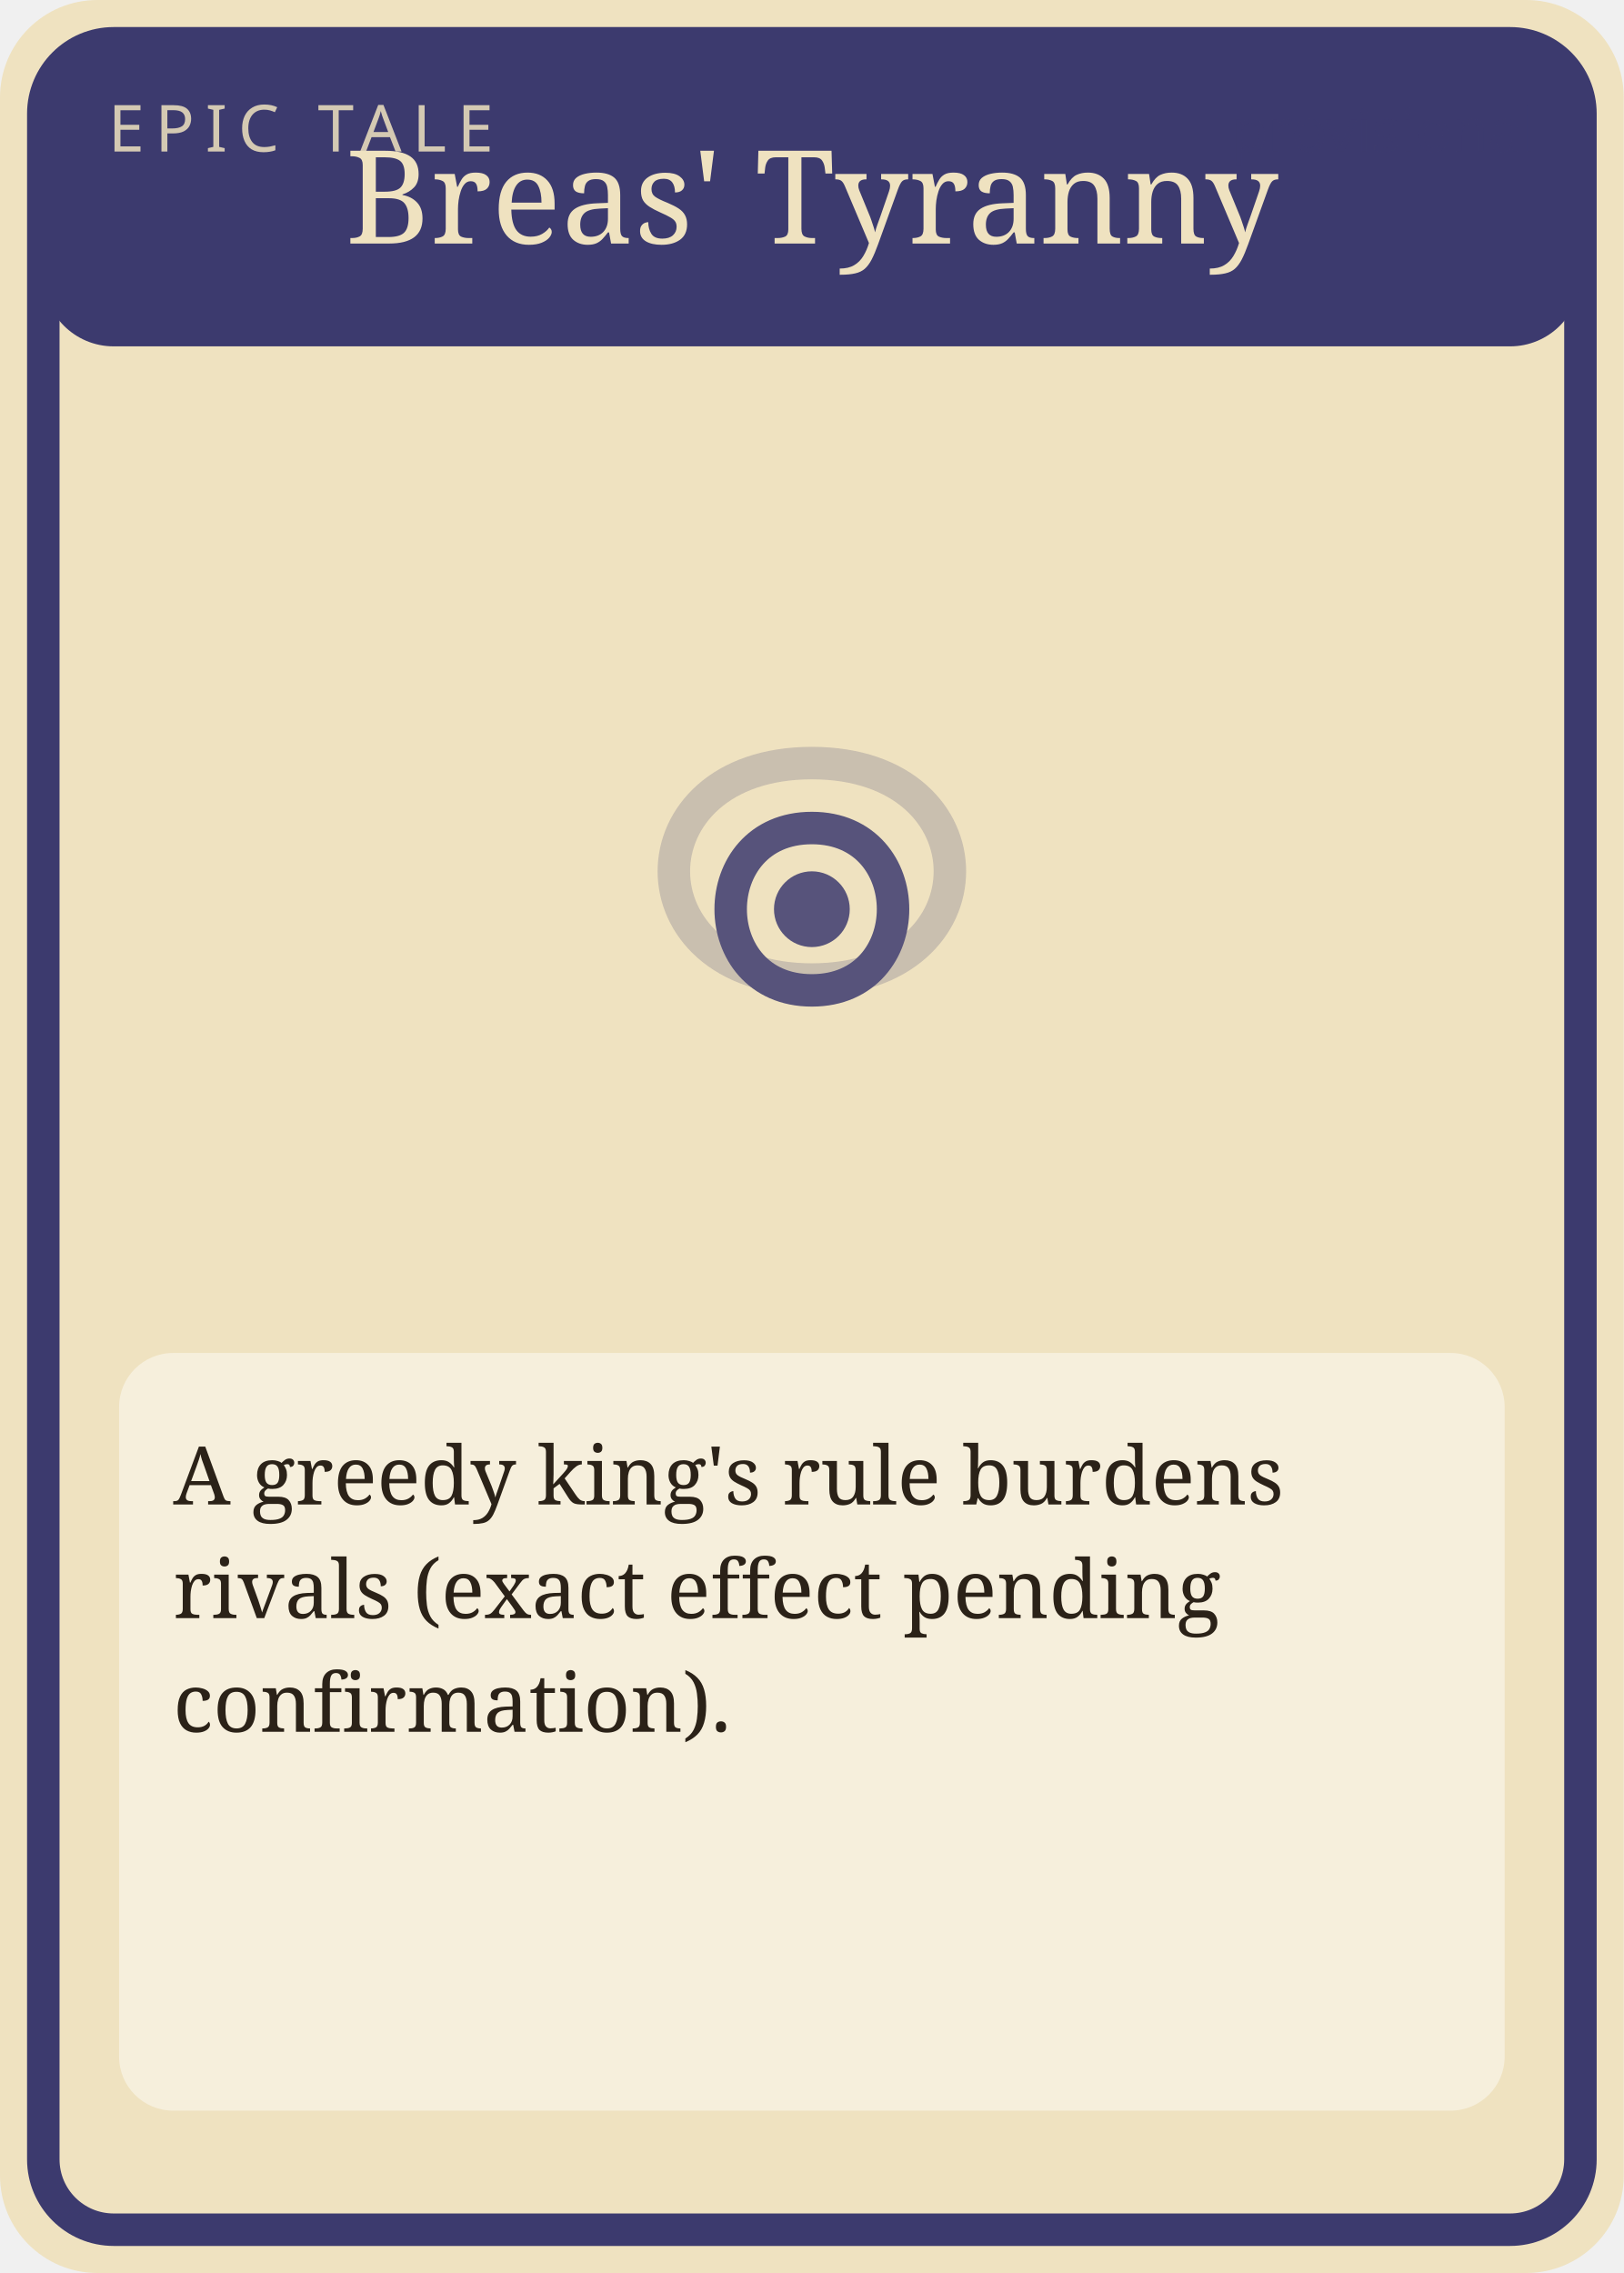
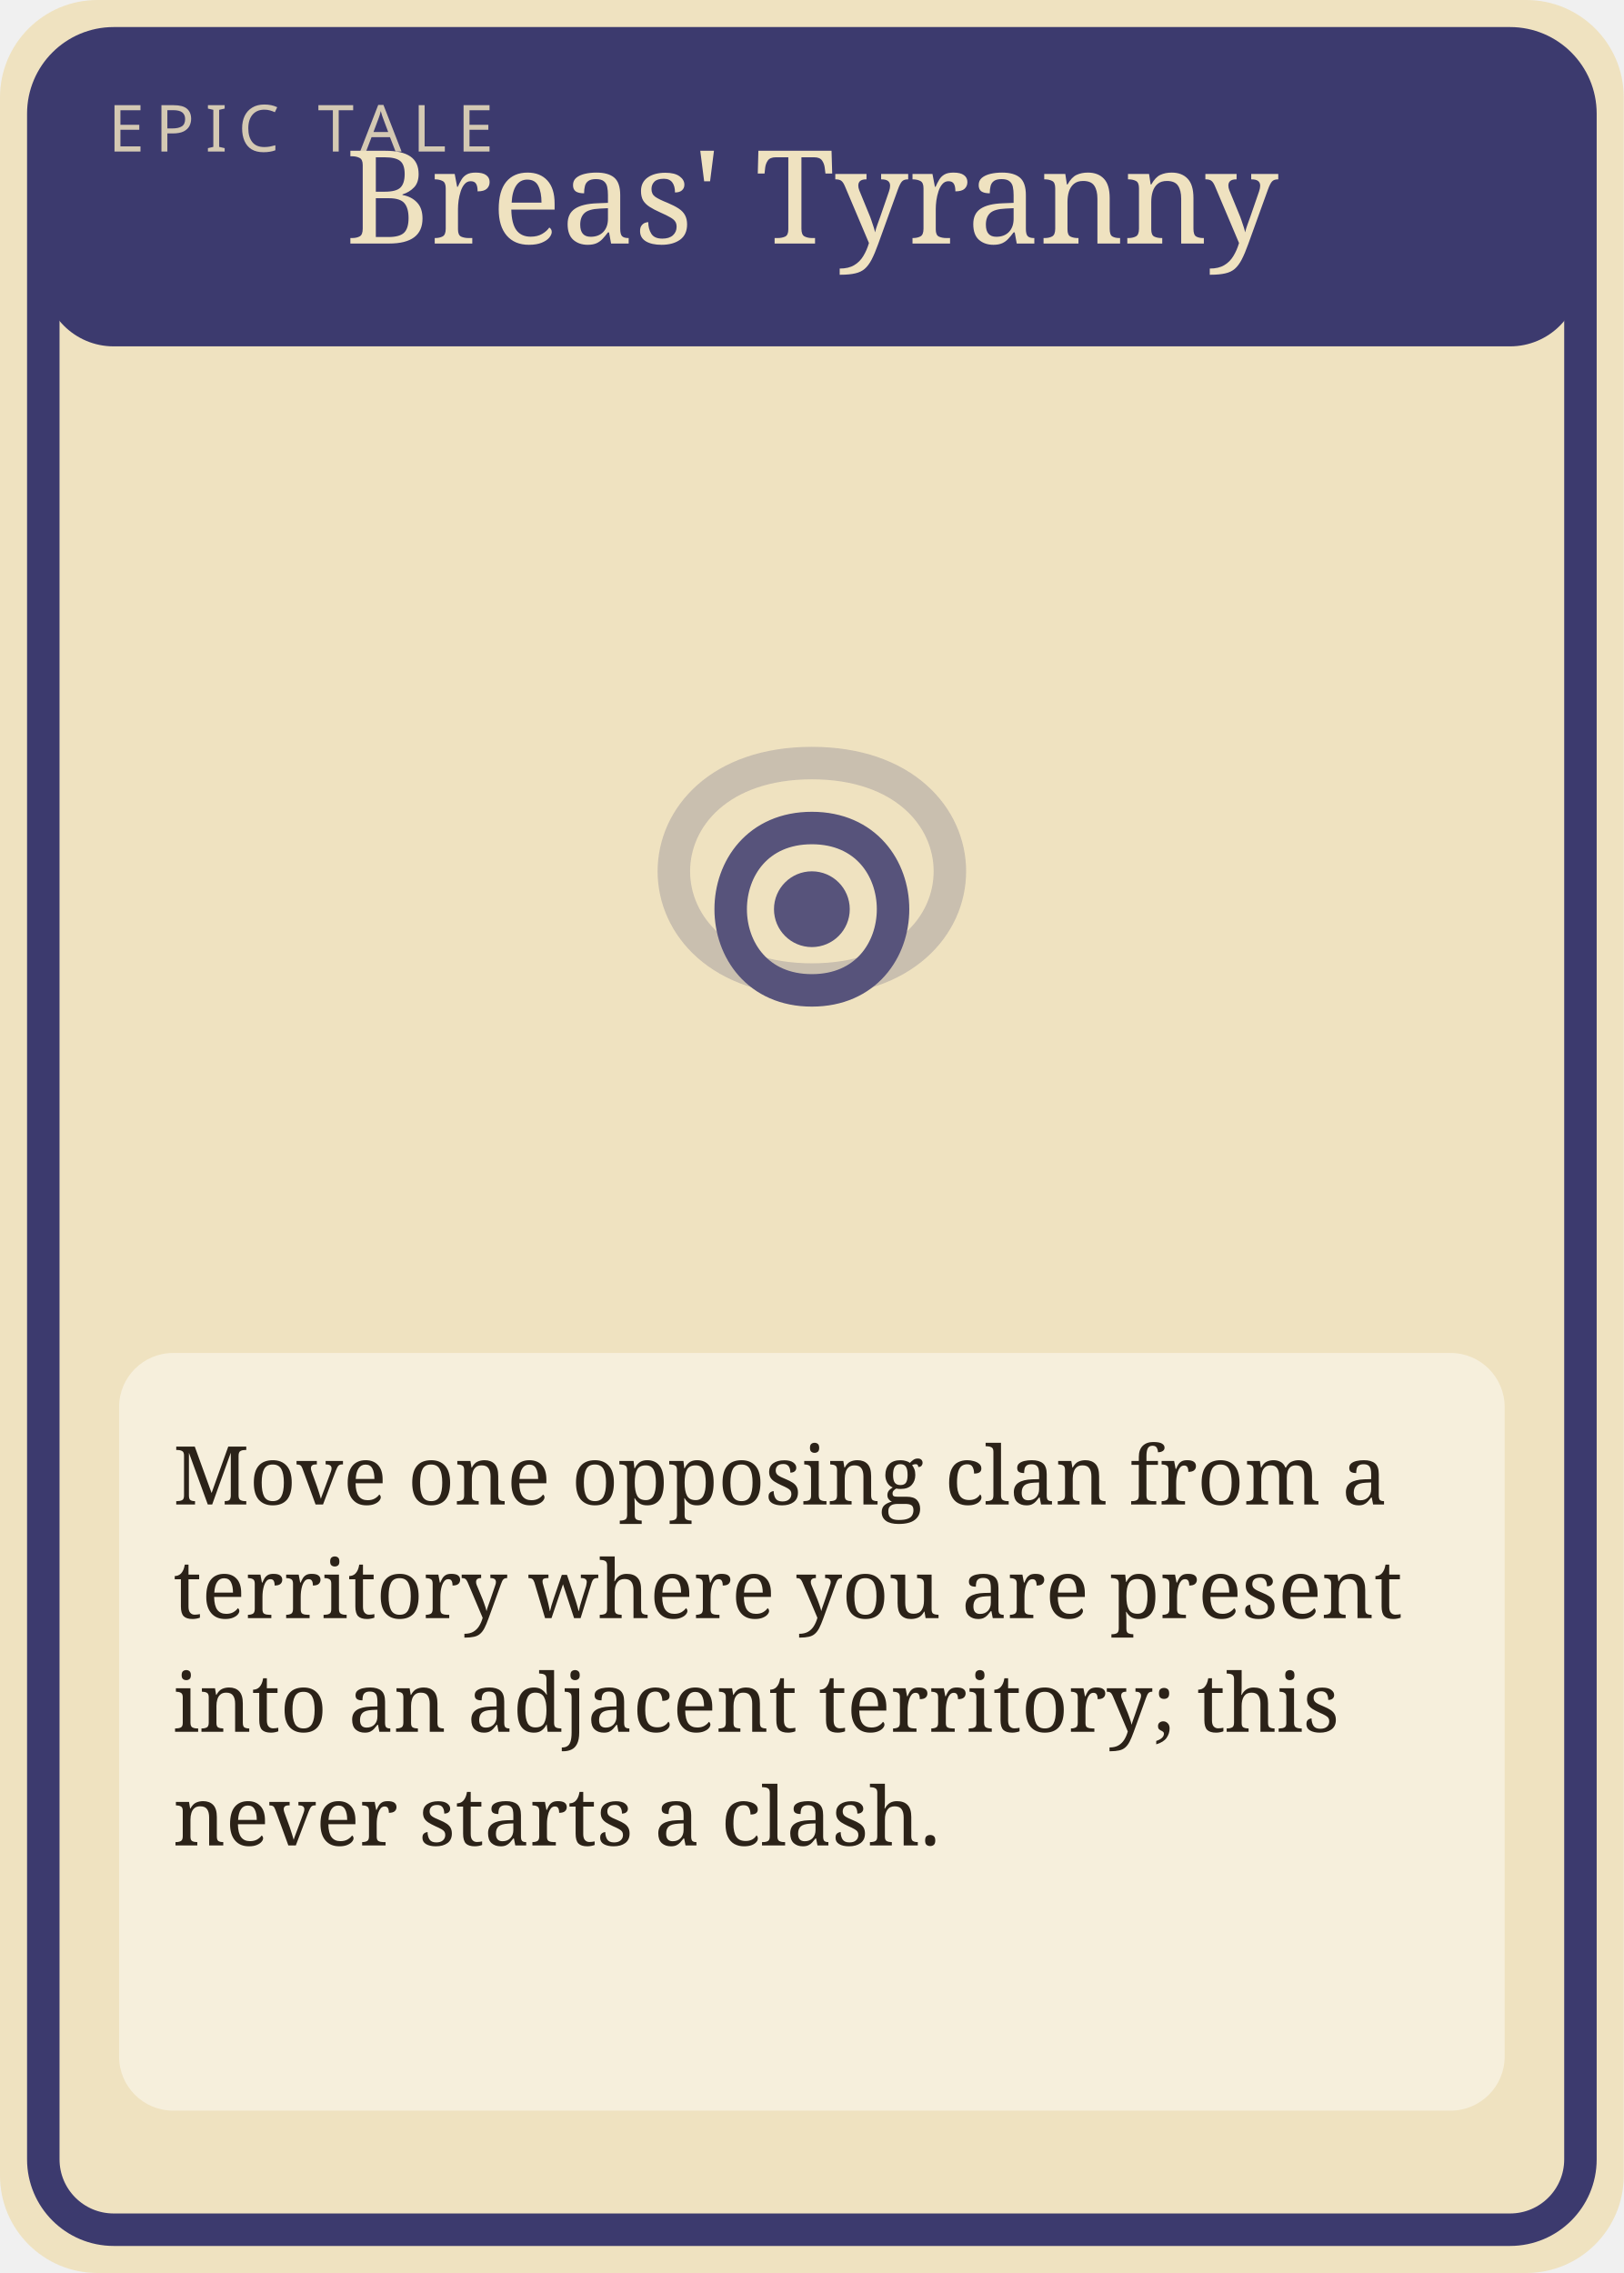
<svg xmlns="http://www.w3.org/2000/svg" width="300" height="420" viewBox="0 0 300 420">
  <rect width="300" height="420" rx="18" fill="#efe2c0" />
  <rect x="8" y="8" width="284" height="404" rx="13" fill="none" stroke="#3c3a6e" stroke-width="6" />
  <rect x="8" y="8" width="284" height="56" rx="13" fill="#3c3a6e" />
  <text x="150" y="45" text-anchor="middle" font-family="Georgia, serif" font-size="24" fill="#efe2c0">Breas' Tyranny</text>
  <text x="20" y="28" font-family="sans-serif" font-size="12" letter-spacing="2" fill="#efe2c0" opacity="0.85">EPIC TALE</text>
-   <text x="284" y="28" text-anchor="end" font-family="sans-serif" font-size="11" fill="#3c3a6e" opacity="0.8">provisional</text>
  <g transform="translate(150 175)" fill="none" stroke="#3c3a6e" stroke-width="6" stroke-linecap="round" opacity="0.85">
    <path d="M0 -34 C34 -34 34 6 0 6 C-34 6 -34 -34 0 -34" opacity="0.25" />
    <path d="M0 -22 C20 -22 20 8 0 8 C-20 8 -20 -22 0 -22" />
    <circle cx="0" cy="-7" r="4" fill="#3c3a6e" />
  </g>
  <rect x="22" y="250" width="256" height="140" rx="10" fill="#ffffff" opacity="0.45" />
  <text x="32" y="278" font-family="Georgia, serif" font-size="15" fill="#2b2218">
-     <tspan x="32" y="278">A greedy king's rule burdens</tspan>
-     <tspan x="32" y="299">rivals (exact effect pending</tspan>
-     <tspan x="32" y="320">confirmation).</tspan>
+     <tspan x="32" y="278">Move one opposing clan from a</tspan>
+     <tspan x="32" y="299">territory where you are present</tspan>
+     <tspan x="32" y="320">into an adjacent territory; this</tspan>
+     <tspan x="32" y="341">never starts a clash.</tspan>
  </text>
</svg>
